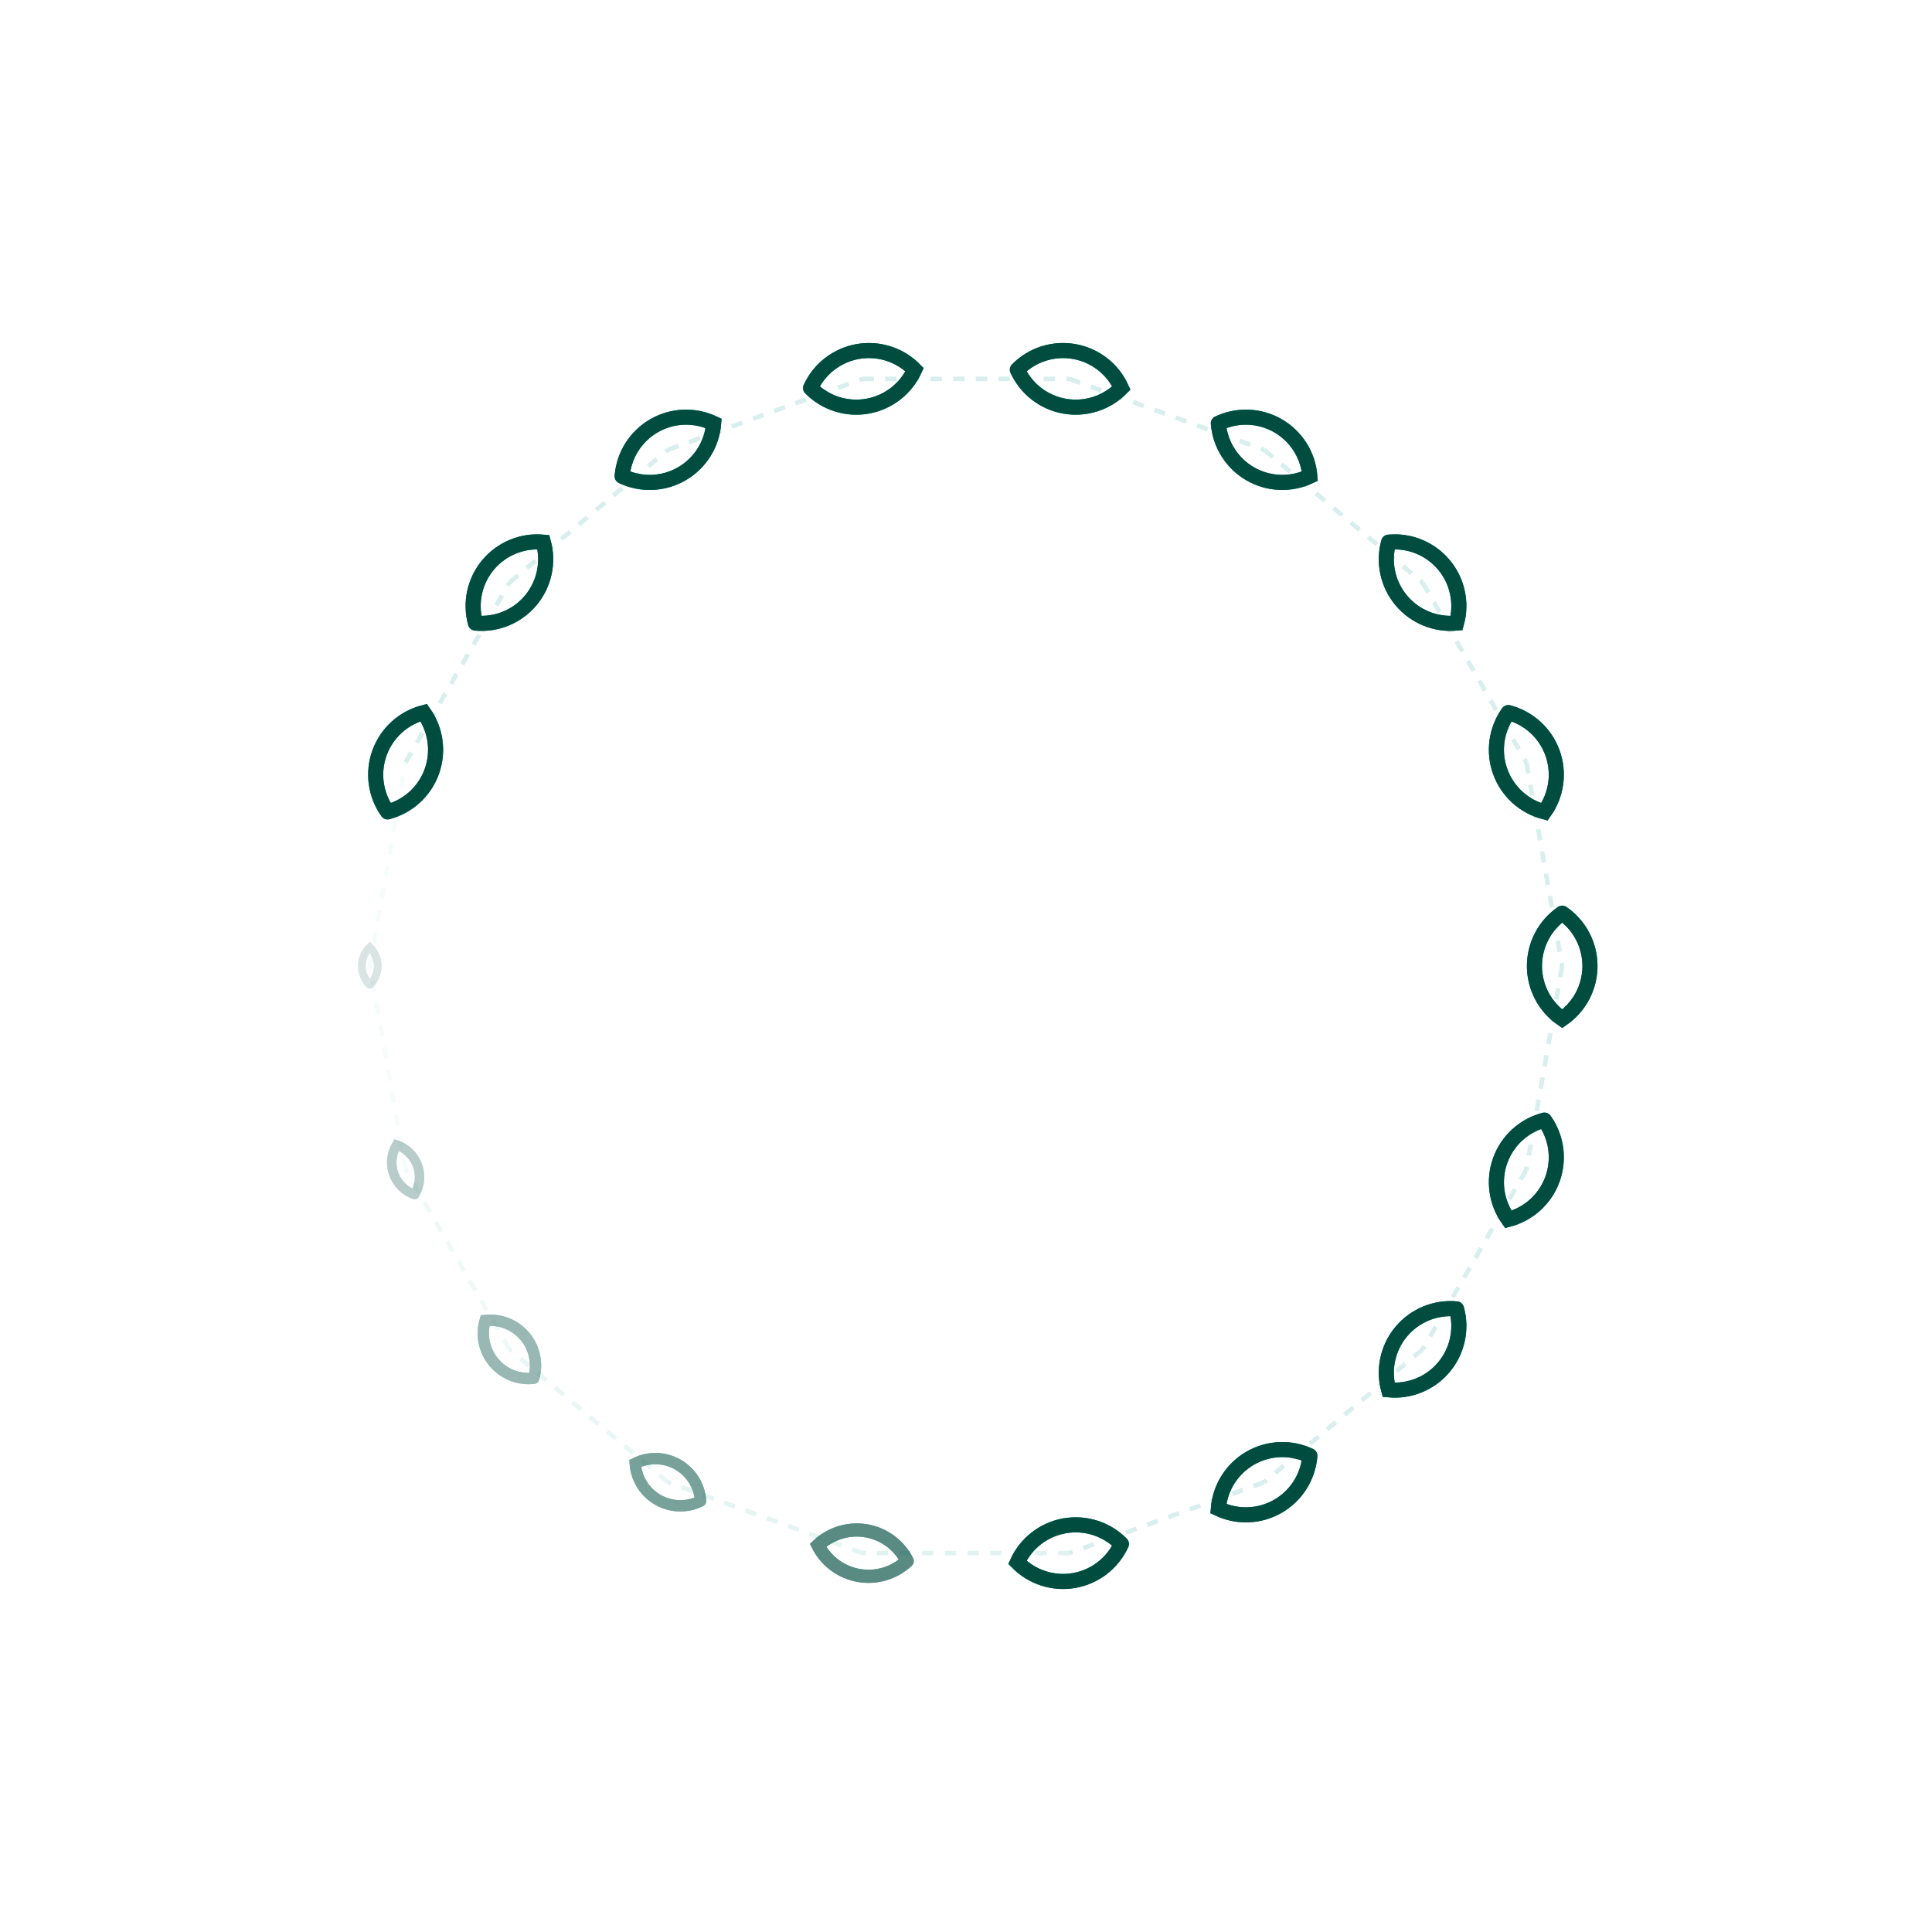
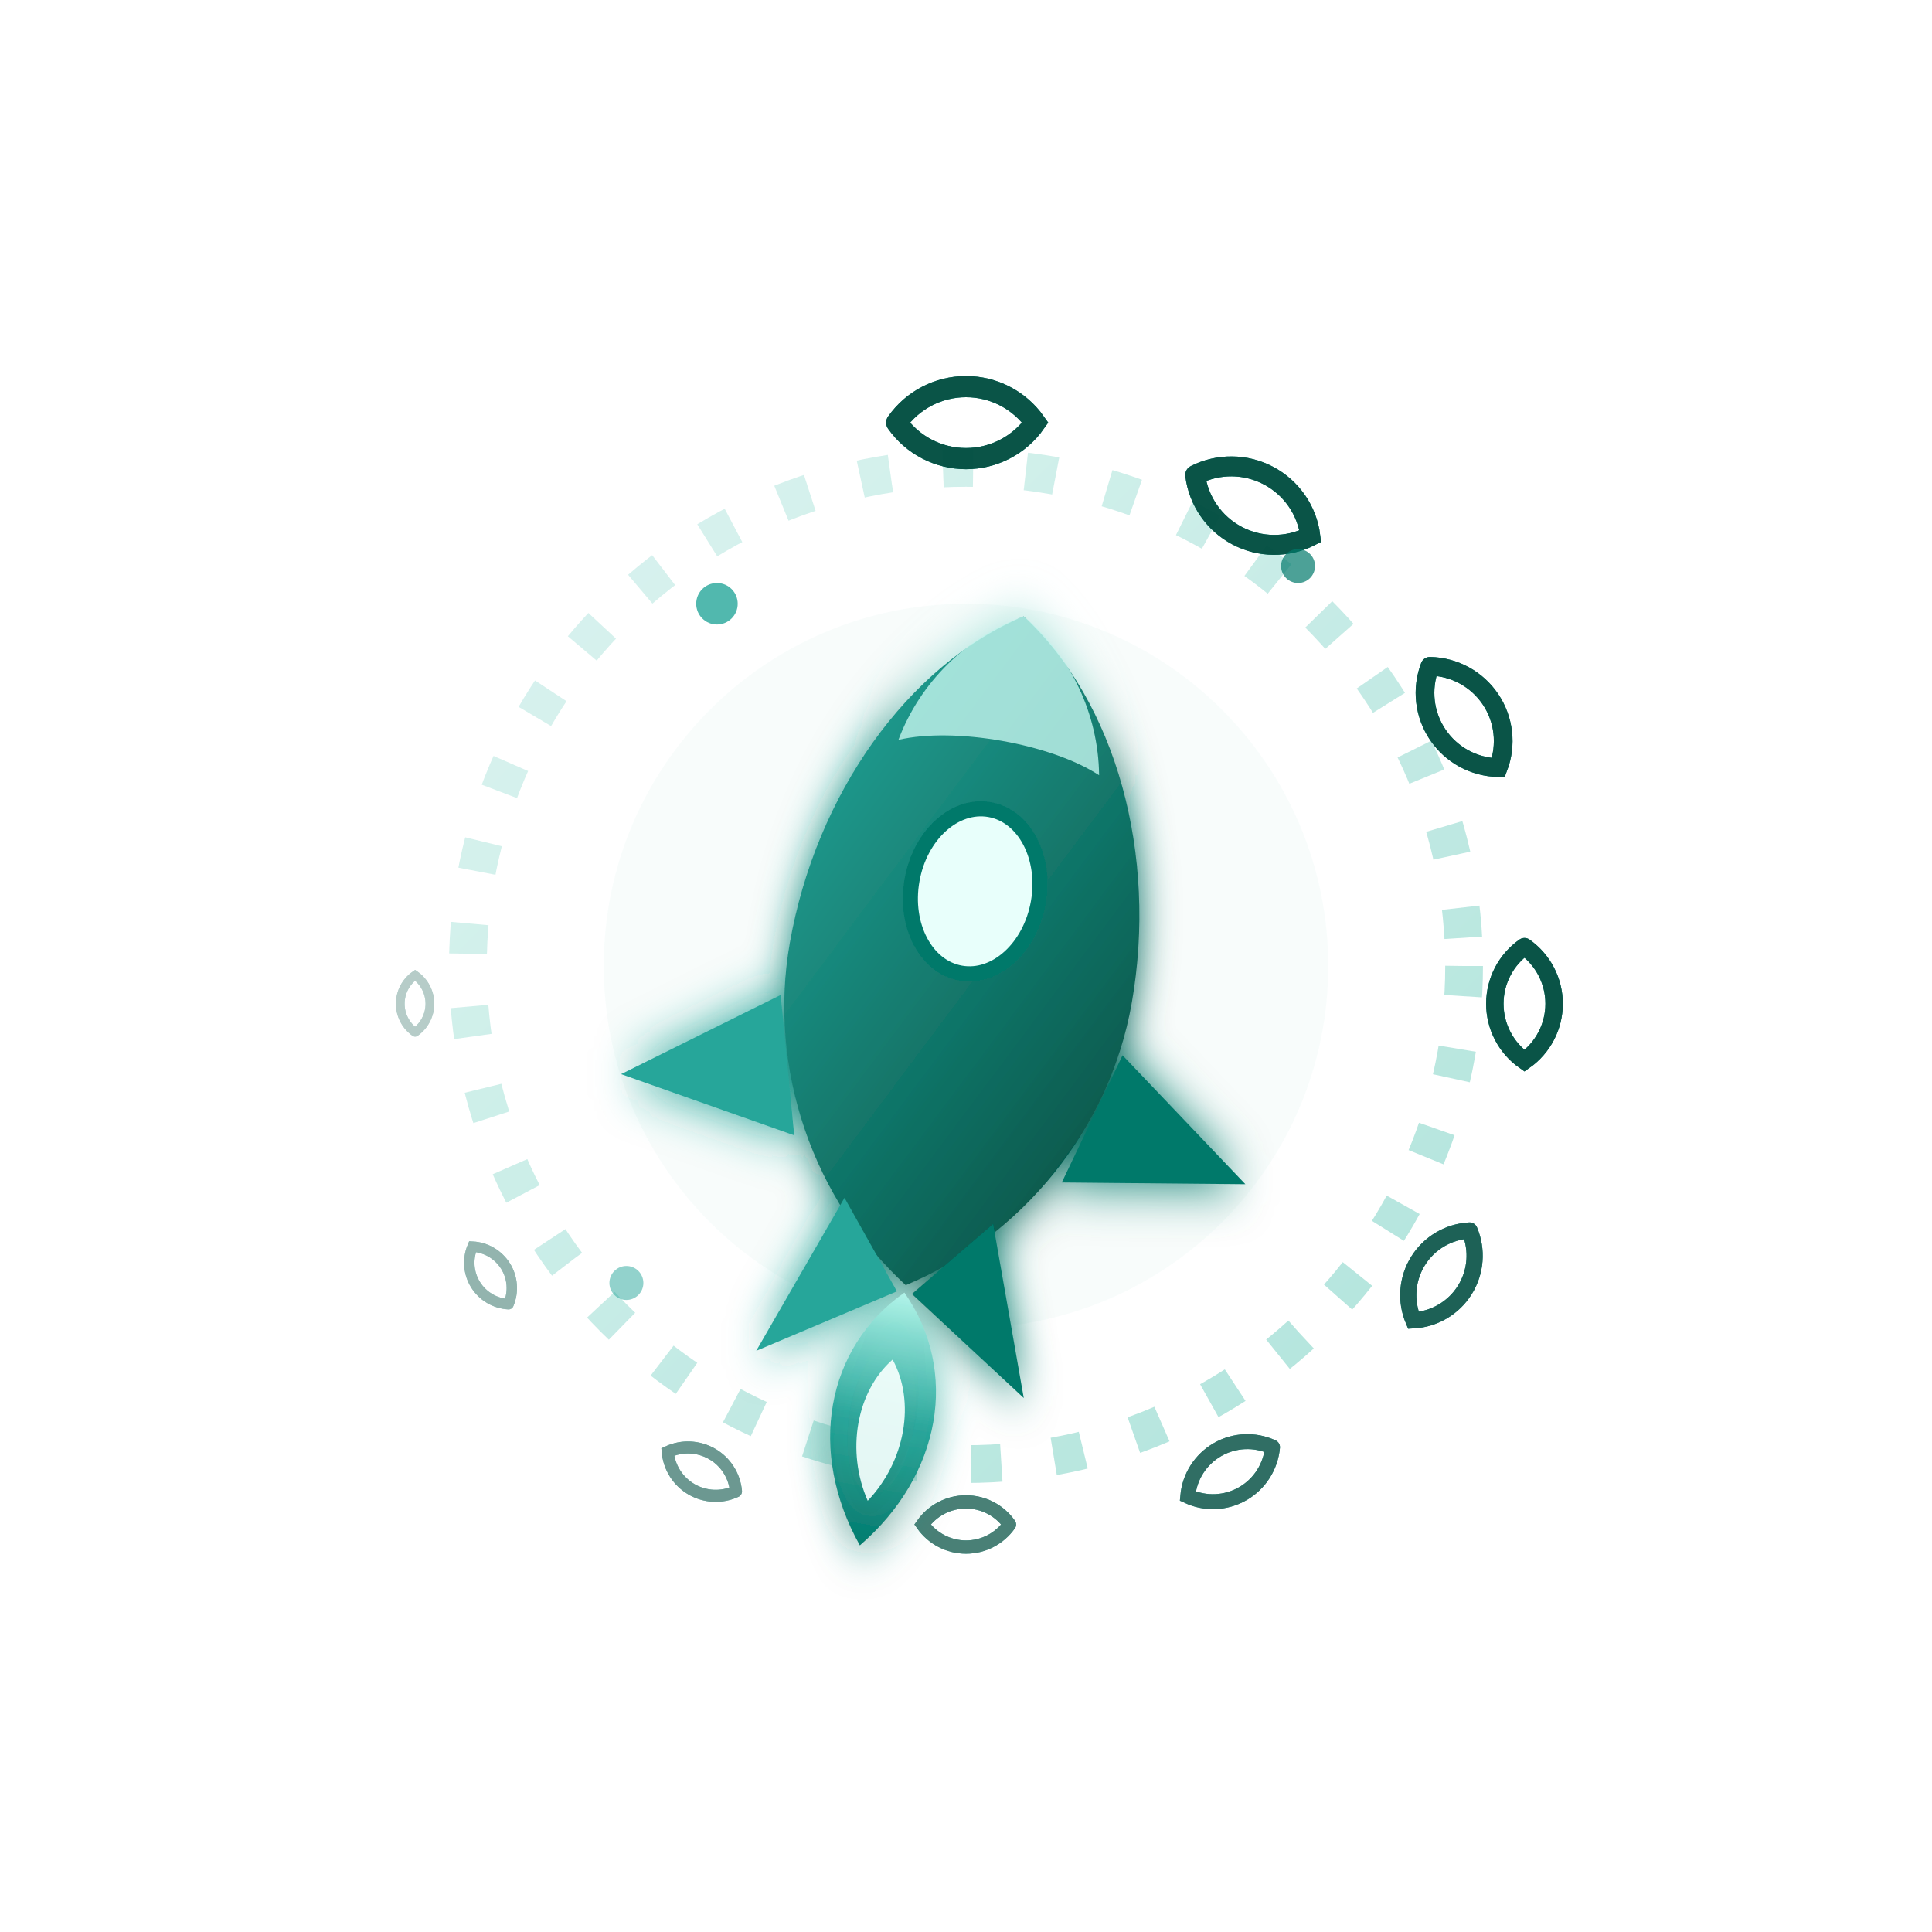
- <svg xmlns="http://www.w3.org/2000/svg" viewBox="0 0 512 512" width="512" height="512">
+ <svg xmlns="http://www.w3.org/2000/svg" viewBox="0 0 512 512" width="512" height="512" role="img" aria-label="oh-my-LibRPA mark">
  <defs>
-     <g id="b-full" fill="none" stroke-width="4" stroke-linecap="round">
-       <path d="M-14,0 A17,17 0 0,1 14,0 A17,17 0 0,1 -14,0" stroke="#00796B" />
-       <path d="M-14,0 A17,17 0 0,0 14,0 A17,17 0 0,0 -14,0" stroke="#004D40" />
+     <linearGradient id="rocket-body" x1="0%" y1="0%" x2="100%" y2="100%">
+       <stop offset="0%" stop-color="#26A69A" />
+       <stop offset="100%" stop-color="#004D40" />
+     </linearGradient>
+     <linearGradient id="rocket-flame" x1="0%" y1="0%" x2="0%" y2="100%">
+       <stop offset="0%" stop-color="#B2F5EA" />
+       <stop offset="50%" stop-color="#26A69A" />
+       <stop offset="100%" stop-color="#00796B" />
+     </linearGradient>
+     <linearGradient id="orbit-grad" x1="0%" y1="0%" x2="100%" y2="100%">
+       <stop offset="0%" stop-color="#D9F3EF" />
+       <stop offset="100%" stop-color="#A7E0D7" />
+     </linearGradient>
+     <g id="bubble" fill="none" stroke-linecap="round" stroke-width="5.5">
+       <path d="M-18,0 A22,22 0 0,1 18,0 A22,22 0 0,1 -18,0" stroke="#00796B" />
+       <path d="M-18,0 A22,22 0 0,0 18,0 A22,22 0 0,0 -18,0" stroke="#004D40" />
    </g>
-     <g id="b-md" fill="none" stroke-width="3.5" stroke-linecap="round">
-       <path d="M-12,0 A15,15 0 0,1 12,0 A15,15 0 0,1 -12,0" stroke="#00796B" />
-       <path d="M-12,0 A15,15 0 0,0 12,0 A15,15 0 0,0 -12,0" stroke="#004D40" />
-     </g>
-     <g id="b-sm" fill="none" stroke-width="3" stroke-linecap="round">
-       <path d="M-10,0 A12,12 0 0,1 10,0 A12,12 0 0,1 -10,0" stroke="#00796B" />
-       <path d="M-10,0 A12,12 0 0,0 10,0 A12,12 0 0,0 -10,0" stroke="#004D40" />
-     </g>
-     <g id="b-xs" fill="none" stroke-width="2.5" stroke-linecap="round">
-       <path d="M-7,0 A9,9 0 0,1 7,0 A9,9 0 0,1 -7,0" stroke="#00796B" />
-       <path d="M-7,0 A9,9 0 0,0 7,0 A9,9 0 0,0 -7,0" stroke="#004D40" />
-     </g>
-     <g id="b-xxs" fill="none" stroke-width="2" stroke-linecap="round">
-       <path d="M-5,0 A7,7 0 0,1 5,0 A7,7 0 0,1 -5,0" stroke="#00796B" />
-       <path d="M-5,0 A7,7 0 0,0 5,0 A7,7 0 0,0 -5,0" stroke="#004D40" />
-     </g>
+     <filter id="soft-glow" x="-30%" y="-30%" width="160%" height="160%">
+       <feGaussianBlur stdDeviation="6" result="blur" />
+       <feMerge>
+         <feMergeNode in="blur" />
+         <feMergeNode in="SourceGraphic" />
+       </feMerge>
+     </filter>
  </defs>
-   <line x1="107.5" y1="202.0" x2="135.0" y2="154.4" stroke="#26A69A" stroke-width="1.2" opacity="0.18" stroke-dasharray="3,3" />
-   <line x1="135.0" y1="154.4" x2="177.0" y2="119.2" stroke="#26A69A" stroke-width="1.2" opacity="0.18" stroke-dasharray="3,3" />
-   <line x1="177.0" y1="119.2" x2="228.6" y2="100.4" stroke="#26A69A" stroke-width="1.2" opacity="0.18" stroke-dasharray="3,3" />
-   <line x1="228.6" y1="100.4" x2="283.4" y2="100.4" stroke="#26A69A" stroke-width="1.2" opacity="0.18" stroke-dasharray="3,3" />
-   <line x1="283.4" y1="100.4" x2="335.0" y2="119.2" stroke="#26A69A" stroke-width="1.2" opacity="0.18" stroke-dasharray="3,3" />
-   <line x1="335.0" y1="119.2" x2="377.0" y2="154.4" stroke="#26A69A" stroke-width="1.2" opacity="0.18" stroke-dasharray="3,3" />
-   <line x1="377.0" y1="154.4" x2="404.5" y2="202.0" stroke="#26A69A" stroke-width="1.2" opacity="0.18" stroke-dasharray="3,3" />
-   <line x1="404.5" y1="202.0" x2="414.0" y2="256.0" stroke="#26A69A" stroke-width="1.2" opacity="0.18" stroke-dasharray="3,3" />
-   <line x1="414.0" y1="256.0" x2="404.5" y2="310.0" stroke="#26A69A" stroke-width="1.2" opacity="0.18" stroke-dasharray="3,3" />
-   <line x1="404.5" y1="310.0" x2="377.0" y2="357.6" stroke="#26A69A" stroke-width="1.2" opacity="0.18" stroke-dasharray="3,3" />
-   <line x1="377.0" y1="357.6" x2="335.0" y2="392.8" stroke="#26A69A" stroke-width="1.2" opacity="0.18" stroke-dasharray="3,3" />
-   <line x1="335.0" y1="392.8" x2="283.4" y2="411.6" stroke="#26A69A" stroke-width="1.2" opacity="0.18" stroke-dasharray="3,3" />
-   <line x1="283.4" y1="411.6" x2="228.6" y2="411.6" stroke="#26A69A" stroke-width="1.2" opacity="0.14" stroke-dasharray="3,3" />
-   <line x1="228.6" y1="411.6" x2="177.0" y2="392.8" stroke="#26A69A" stroke-width="1.2" opacity="0.12" stroke-dasharray="3,3" />
-   <line x1="177.0" y1="392.8" x2="135.0" y2="357.6" stroke="#26A69A" stroke-width="1.2" opacity="0.10" stroke-dasharray="3,3" />
-   <line x1="135.0" y1="357.6" x2="107.5" y2="310.0" stroke="#26A69A" stroke-width="1.2" opacity="0.07" stroke-dasharray="3,3" />
-   <line x1="107.5" y1="310.0" x2="98.0" y2="256.0" stroke="#26A69A" stroke-width="1.2" opacity="0.04" stroke-dasharray="3,3" />
-   <line x1="98.0" y1="256.0" x2="107.5" y2="202.0" stroke="#26A69A" stroke-width="1.2" opacity="0.04" stroke-dasharray="3,3" />
-   <use href="#b-full" transform="translate(107.5,202.0) rotate(290.0)" opacity="1.0" />
-   <use href="#b-full" transform="translate(135.0,154.4) rotate(310.0)" opacity="1.0" />
-   <use href="#b-full" transform="translate(177.0,119.2) rotate(330.0)" opacity="1.0" />
-   <use href="#b-full" transform="translate(228.6,100.4) rotate(350.0)" opacity="1.0" />
-   <use href="#b-full" transform="translate(283.4,100.4) rotate(370.0)" opacity="1.0" />
-   <use href="#b-full" transform="translate(335.0,119.2) rotate(390.0)" opacity="1.0" />
-   <use href="#b-full" transform="translate(377.0,154.4) rotate(410.0)" opacity="1.0" />
-   <use href="#b-full" transform="translate(404.5,202.0) rotate(430.0)" opacity="1.0" />
-   <use href="#b-full" transform="translate(414.0,256.0) rotate(450.0)" opacity="1.0" />
-   <use href="#b-full" transform="translate(404.5,310.0) rotate(470.0)" opacity="1.0" />
-   <use href="#b-full" transform="translate(377.0,357.6) rotate(490.0)" opacity="1.0" />
-   <use href="#b-full" transform="translate(335.0,392.8) rotate(510.0)" opacity="1.0" />
-   <use href="#b-full" transform="translate(283.4,411.6) rotate(530.0)" opacity="1.0" />
-   <use href="#b-md" transform="translate(228.6,411.6) rotate(550.0)" opacity="0.65" />
-   <use href="#b-sm" transform="translate(177.0,392.8) rotate(570.0)" opacity="0.53" />
-   <use href="#b-sm" transform="translate(135.0,357.6) rotate(590.0)" opacity="0.4" />
-   <use href="#b-xs" transform="translate(107.5,310.0) rotate(610.0)" opacity="0.28" />
-   <use href="#b-xxs" transform="translate(98.0,256.0) rotate(630.0)" opacity="0.15" />
+   <circle cx="256" cy="256" r="132" fill="none" stroke="url(#orbit-grad)" stroke-width="10" stroke-dasharray="8 14" opacity="0.9" />
+   <circle cx="256" cy="256" r="96" fill="#F7FCFB" opacity="0.88" />
+   <g opacity="0.96">
+     <use href="#bubble" transform="translate(256 112) scale(1.02)" />
+     <use href="#bubble" transform="translate(332 134) rotate(28) scale(0.96)" />
+     <use href="#bubble" transform="translate(388 190) rotate(56) scale(0.9)" />
+     <use href="#bubble" transform="translate(404 266) rotate(90) scale(0.84)" />
+     <use href="#bubble" transform="translate(382 338) rotate(122) scale(0.78)" opacity="0.92" />
+     <use href="#bubble" transform="translate(326 390) rotate(150) scale(0.72)" opacity="0.84" />
+     <use href="#bubble" transform="translate(256 404) rotate(180) scale(0.64)" opacity="0.74" />
+     <use href="#bubble" transform="translate(186 390) rotate(210) scale(0.58)" opacity="0.60" />
+     <use href="#bubble" transform="translate(130 338) rotate(238) scale(0.50)" opacity="0.44" />
+     <use href="#bubble" transform="translate(110 266) rotate(270) scale(0.42)" opacity="0.30" />
+   </g>
+   <g transform="translate(256 250) rotate(10)" filter="url(#soft-glow)">
+     <path d="M0 -88 C28 -70 46 -32 46 8 C46 42 28 74 0 92 C-28 74 -46 42 -46 8 C-46 -32 -28 -70 0 -88 Z" fill="url(#rocket-body)" />
+     <path d="M0 -88 C14 -80 24 -66 27 -50 C13 -56 -13 -56 -27 -50 C-24 -66 -14 -80 0 -88 Z" fill="#BFF3EC" opacity="0.82" />
+     <ellipse cx="0" cy="-14" rx="17" ry="22" fill="#E8FFFB" stroke="#00796B" stroke-width="4" />
+     <path d="M-46 22 L-84 50 L-36 58 Z" fill="#26A69A" />
+     <path d="M46 22 L84 50 L36 58 Z" fill="#00796B" />
+     <path d="M-20 72 L-36 116 L-2 94 Z" fill="#26A69A" />
+     <path d="M20 72 L36 116 L2 94 Z" fill="#00796B" />
+     <path d="M0 94 C18 112 18 140 0 162 C-18 140 -18 112 0 94 Z" fill="url(#rocket-flame)" opacity="0.97" />
+     <path d="M0 112 C8 122 8 138 0 150 C-8 138 -8 122 0 112 Z" fill="#F5FFFD" opacity="0.92" />
+   </g>
+   <circle cx="190" cy="160" r="5.5" fill="#26A69A" opacity="0.8" />
+   <circle cx="344" cy="150" r="4.5" fill="#00796B" opacity="0.7" />
+   <circle cx="166" cy="340" r="4.5" fill="#26A69A" opacity="0.5" />
</svg>
